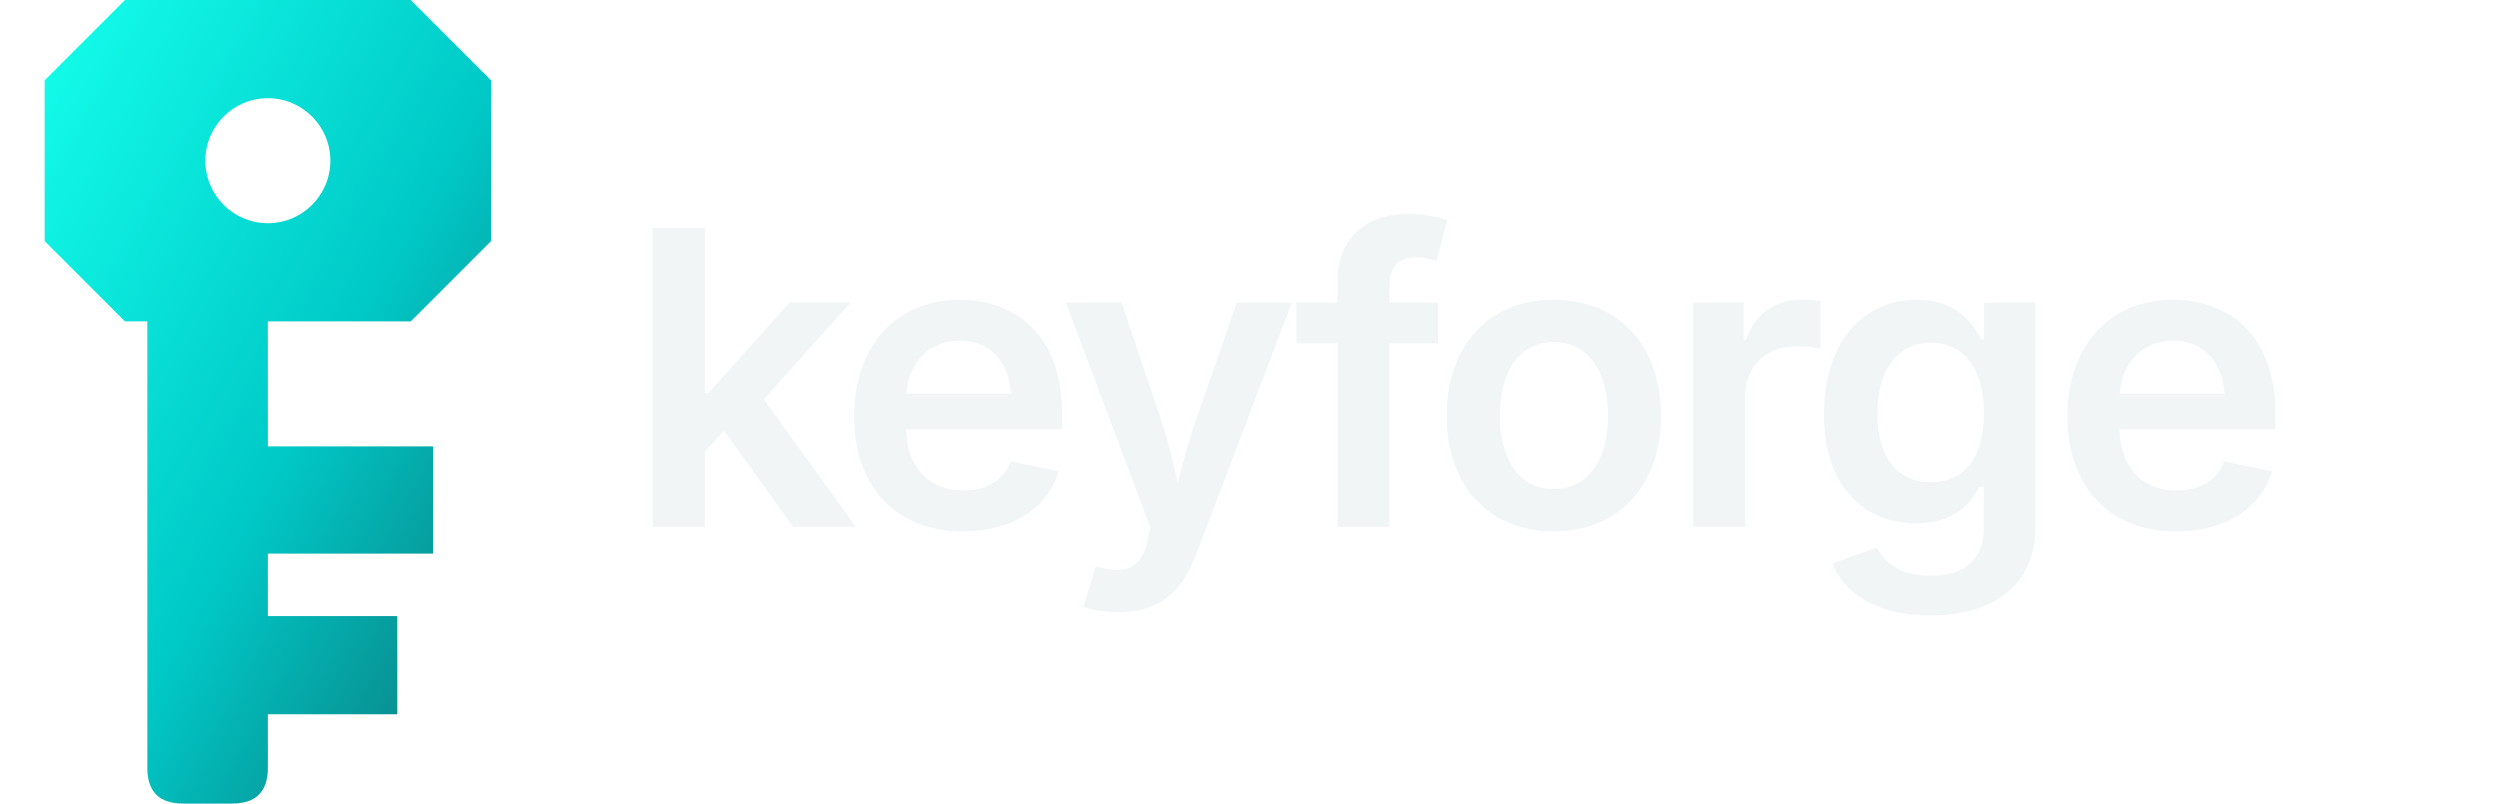
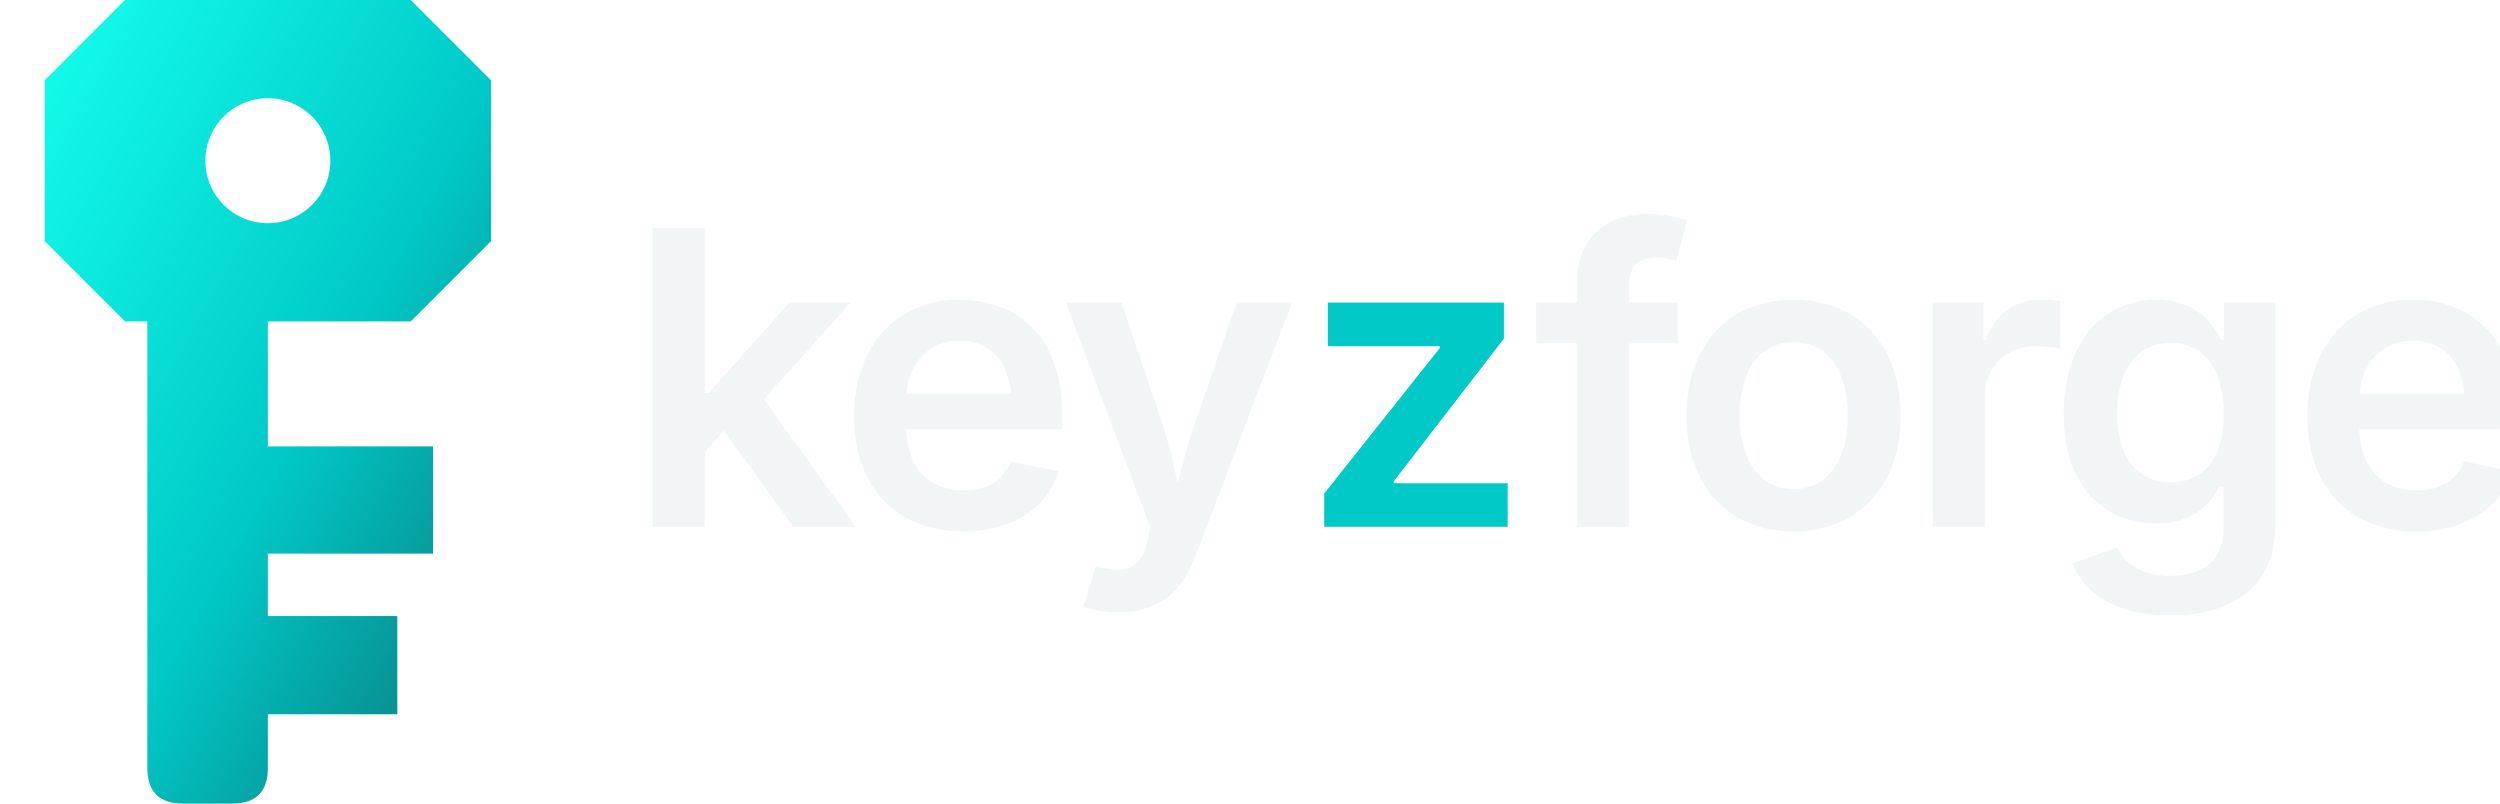
<svg xmlns="http://www.w3.org/2000/svg" viewBox="0 0 560 180" role="img" aria-labelledby="t">
  <defs>
    <linearGradient id="kf" x1="0" y1="0" x2="1" y2="1">
      <stop offset="0" stop-color="#14ffec" />
      <stop offset=".55" stop-color="#00c9c7" />
      <stop offset="1" stop-color="#0d7377" />
    </linearGradient>
  </defs>
  <path fill="url(#kf)" fill-rule="evenodd" d="M28 0H92L110 18V54L92 72H60V100H97V124H60V138H89V160H60V172Q60 180 52 180H41Q33 180 33 172V72H28L10 54V18ZM74 36A14 14 0 1 0 46 36A14 14 0 1 0 74 36Z" />
-   <text x="140" y="118" fill="#f2f5f5" font-family="Geist, 'Segoe UI', Inter, system-ui, sans-serif" font-size="92" font-weight="600" letter-spacing="-3">keyforge</text>
+   <text x="140" y="118" fill="#f2f5f5" font-family="Geist, 'Segoe UI', Inter, system-ui, sans-serif" font-size="92" font-weight="600" letter-spacing="-3">key<tspan fill="#00c9c7">z</tspan>forge</text>
</svg>
